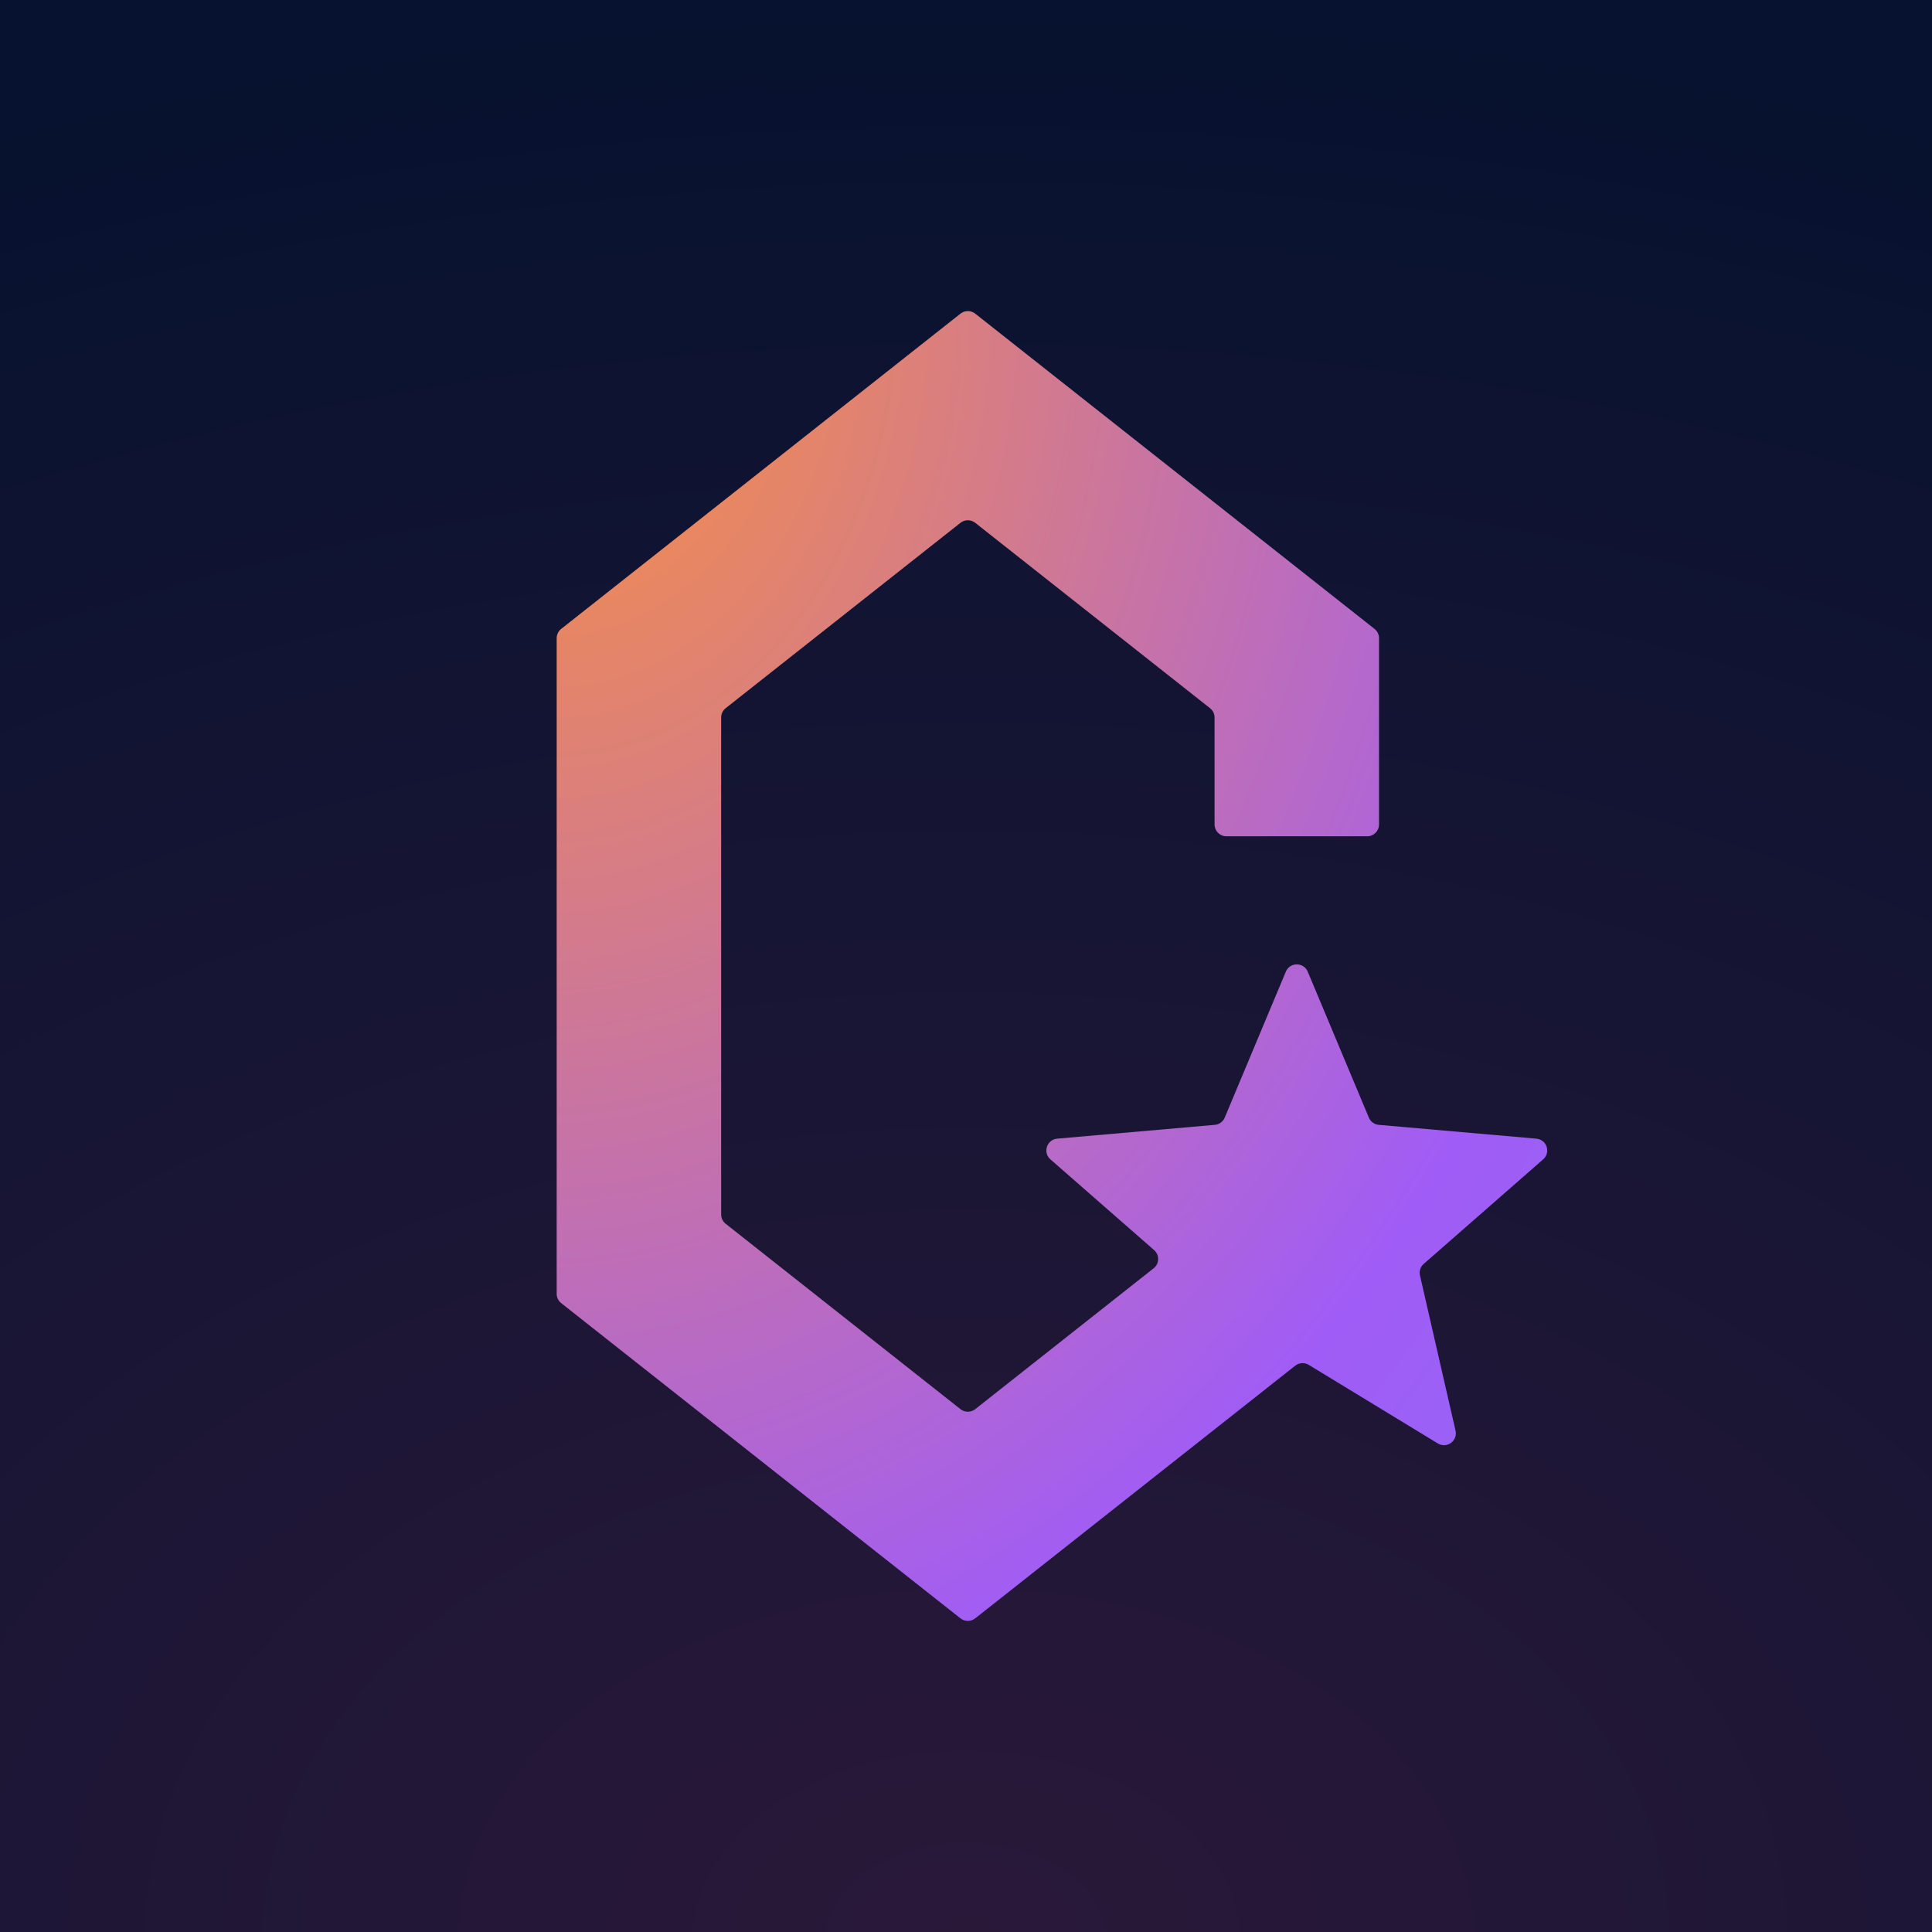
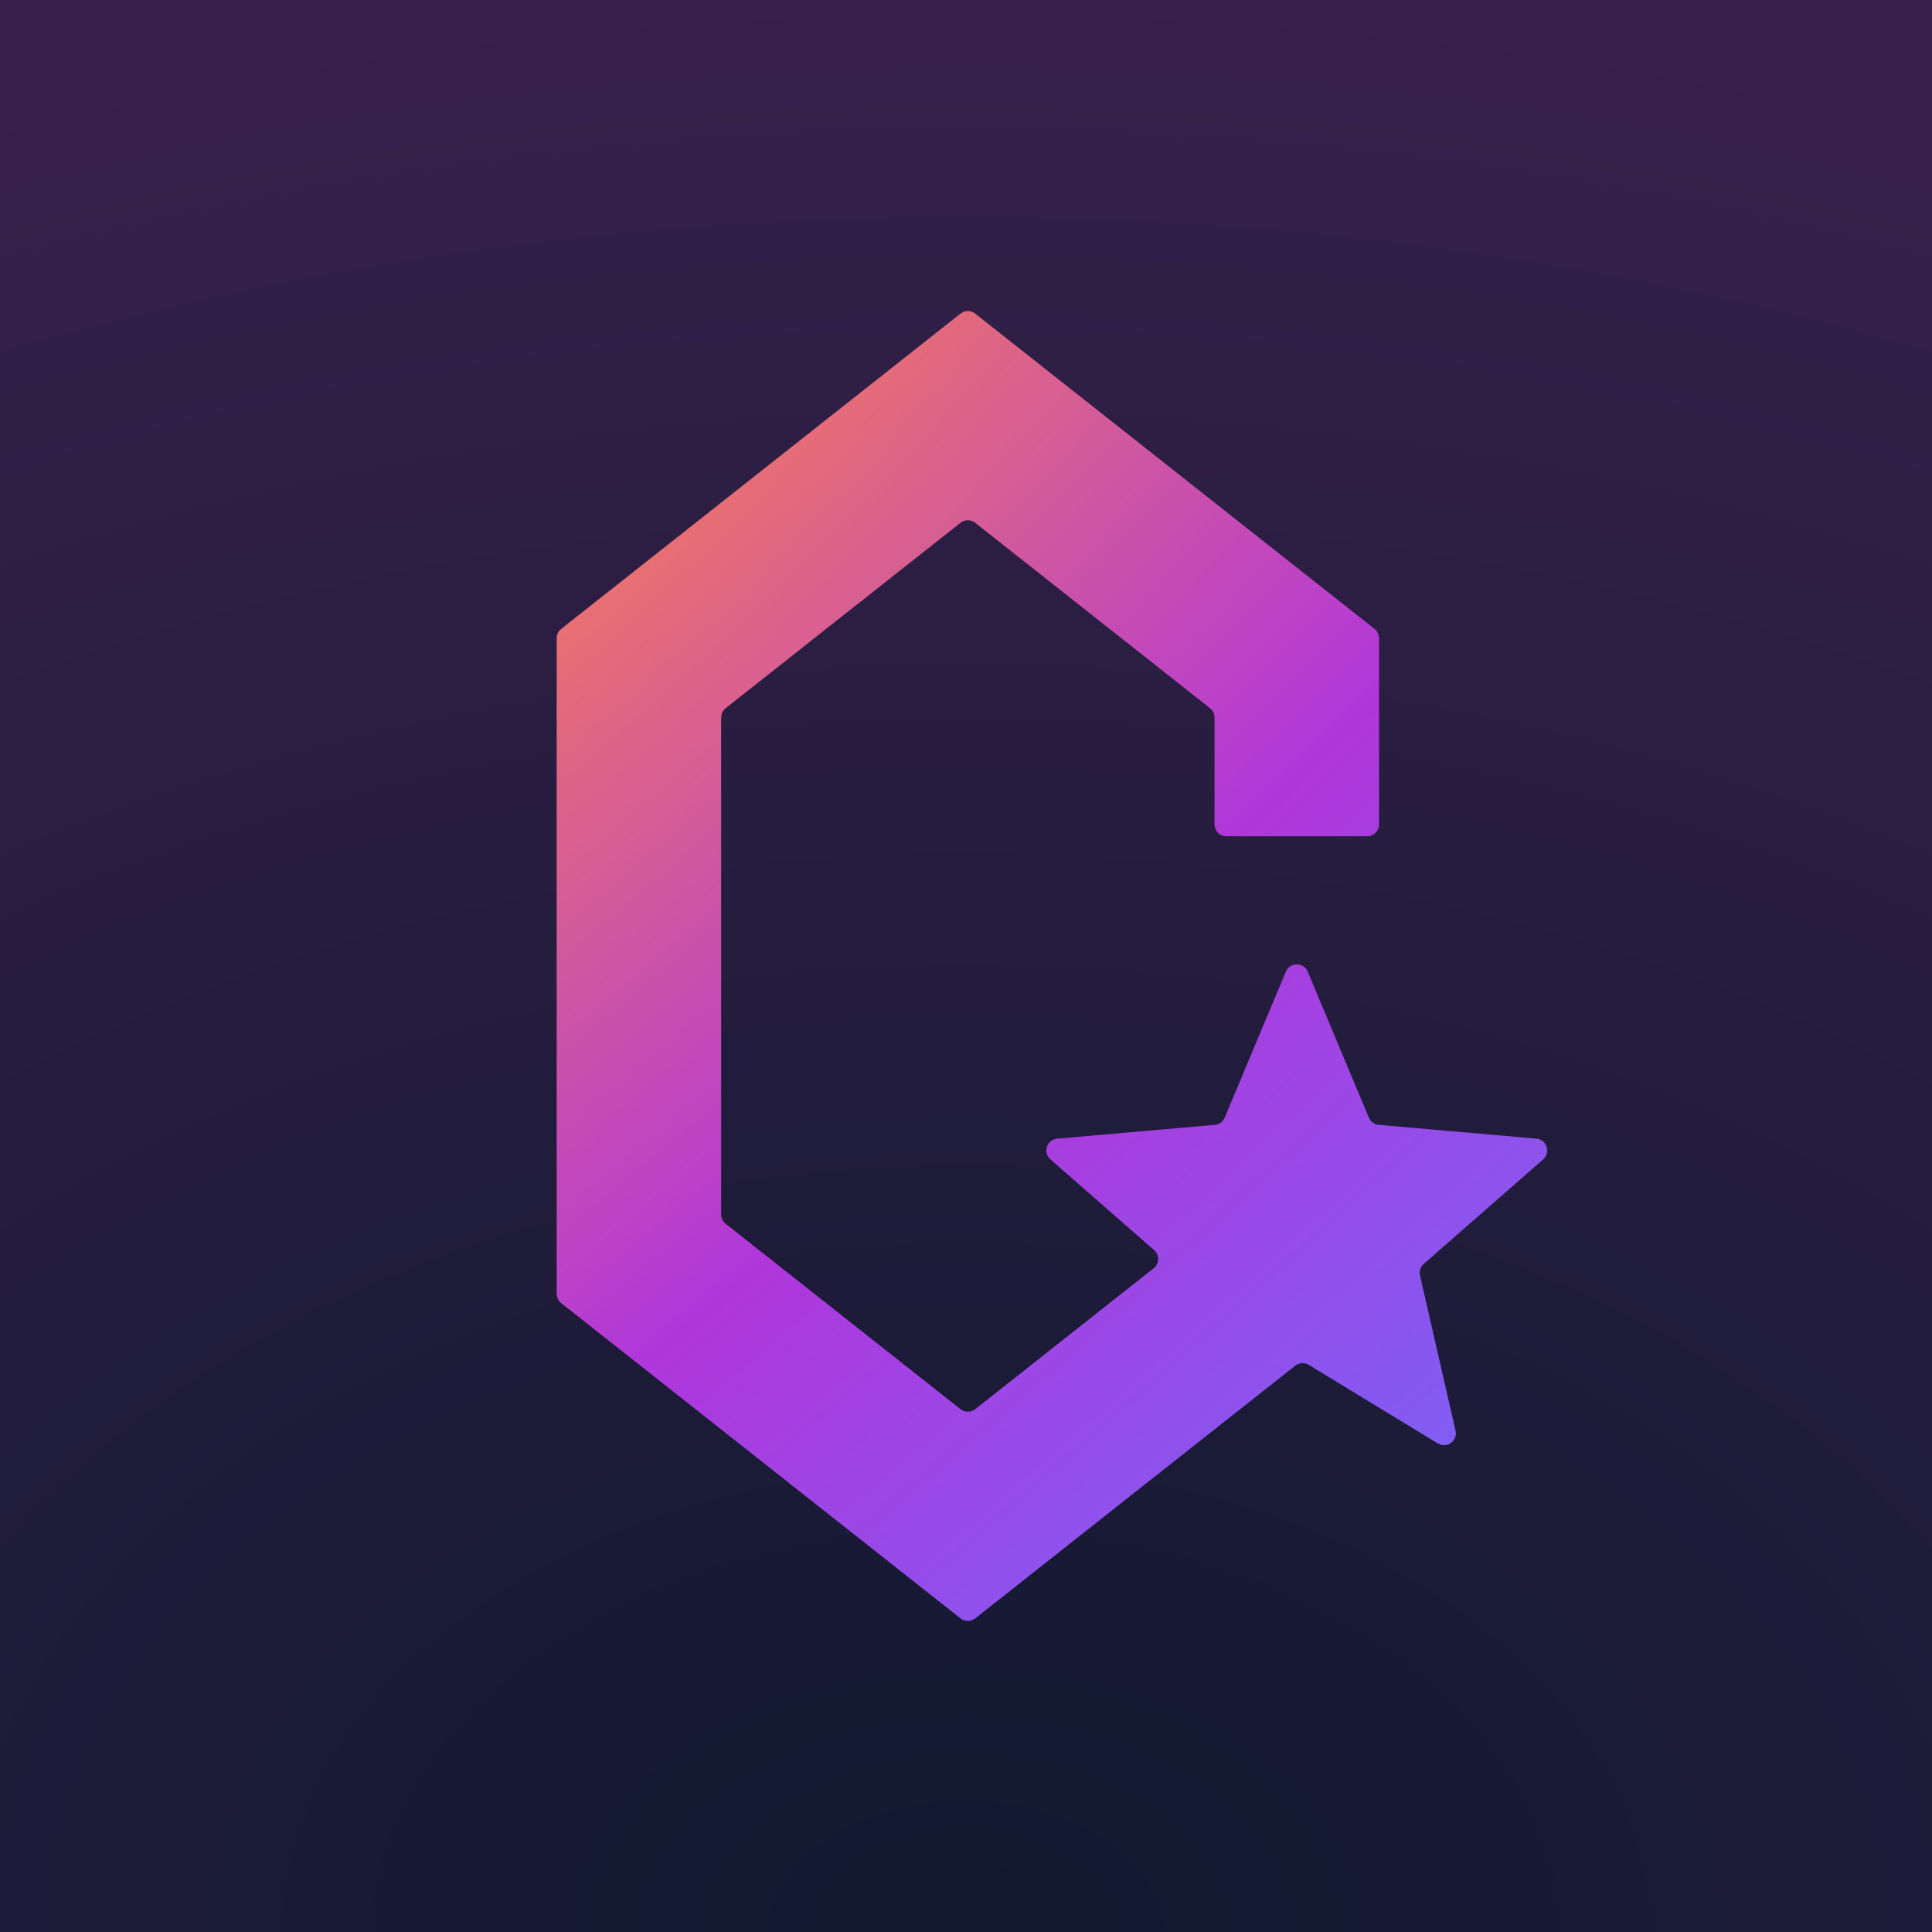
<svg xmlns="http://www.w3.org/2000/svg" width="236" height="236" viewBox="0 0 236 236" fill="none">
-   <rect width="236" height="236" fill="url(#paint0_radial_11086_22059)" />
-   <path d="M167.903 76.822C168.25 77.096 168.453 77.513 168.453 77.955V100.709C168.453 101.508 167.804 102.156 167.003 102.156H149.812C149.011 102.156 148.362 101.508 148.362 100.709V87.645C148.362 87.203 148.16 86.785 147.812 86.511L119.126 63.863C118.598 63.447 117.853 63.447 117.326 63.863L88.641 86.511C88.293 86.785 88.091 87.203 88.091 87.645V148.352C88.091 148.794 88.293 149.212 88.641 149.486L117.326 172.134C117.853 172.55 118.598 172.55 119.126 172.134L140.922 154.925C141.632 154.364 141.659 153.299 140.978 152.704L128.311 141.619C127.352 140.78 127.869 139.203 129.14 139.091L148.392 137.404C148.929 137.357 149.396 137.016 149.604 136.52L157.069 118.692C157.565 117.507 159.249 117.507 159.745 118.692L167.21 136.52C167.418 137.016 167.884 137.357 168.421 137.404L187.675 139.091C188.946 139.203 189.464 140.78 188.504 141.619L173.912 154.389C173.511 154.74 173.336 155.281 173.455 155.799L177.8 174.764C178.086 176.012 176.726 176.987 175.631 176.32L159.872 166.724C159.353 166.408 158.692 166.448 158.216 166.824L119.126 197.688C118.598 198.104 117.853 198.104 117.326 197.688L68.55 159.179C68.203 158.904 68 158.487 68 158.045V77.955C68 77.513 68.203 77.096 68.55 76.822L117.326 38.312C117.853 37.896 118.598 37.896 119.126 38.312L167.903 76.822Z" fill="url(#paint1_radial_11086_22059)" />
+   <rect width="236" height="236" fill="url(#paint0_radial_11108_21574)" />
+   <path d="M167.903 76.822C168.25 77.096 168.453 77.513 168.453 77.955V100.709C168.453 101.508 167.804 102.156 167.003 102.156H149.812C149.011 102.156 148.362 101.508 148.362 100.709V87.645C148.362 87.203 148.16 86.785 147.812 86.511L119.126 63.863C118.598 63.447 117.853 63.447 117.326 63.863L88.641 86.511C88.293 86.785 88.091 87.203 88.091 87.645V148.352C88.091 148.794 88.293 149.212 88.641 149.486L117.326 172.134C117.853 172.55 118.598 172.55 119.126 172.134L140.922 154.925C141.632 154.364 141.659 153.299 140.978 152.704L128.311 141.619C127.352 140.78 127.869 139.203 129.14 139.091L148.392 137.404C148.929 137.357 149.396 137.016 149.604 136.52L157.069 118.692C157.565 117.507 159.249 117.507 159.745 118.692L167.21 136.52C167.418 137.016 167.884 137.357 168.421 137.404L187.675 139.091C188.946 139.203 189.464 140.78 188.504 141.619L173.912 154.389C173.511 154.74 173.336 155.281 173.455 155.799L177.8 174.764C178.086 176.012 176.726 176.987 175.631 176.32L159.872 166.724C159.353 166.408 158.692 166.448 158.216 166.824L119.126 197.688C118.598 198.104 117.853 198.104 117.326 197.688L68.55 159.179C68.203 158.904 68 158.487 68 158.045V77.955C68 77.513 68.203 77.096 68.55 76.822L117.326 38.312C117.853 37.896 118.598 37.896 119.126 38.312L167.903 76.822Z" fill="url(#paint1_radial_11108_21574)" />
+   <path d="M167.903 76.822C168.25 77.096 168.453 77.513 168.453 77.955V100.709C168.453 101.508 167.804 102.156 167.003 102.156H149.812C149.011 102.156 148.362 101.508 148.362 100.709V87.645C148.362 87.203 148.16 86.785 147.812 86.511L119.126 63.863C118.598 63.447 117.853 63.447 117.326 63.863L88.641 86.511C88.293 86.785 88.091 87.203 88.091 87.645V148.352C88.091 148.794 88.293 149.212 88.641 149.486L117.326 172.134C117.853 172.55 118.598 172.55 119.126 172.134L140.922 154.925C141.632 154.364 141.659 153.299 140.978 152.704L128.311 141.619C127.352 140.78 127.869 139.203 129.14 139.091L148.392 137.404C148.929 137.357 149.396 137.016 149.604 136.52L157.069 118.692C157.565 117.507 159.249 117.507 159.745 118.692L167.21 136.52C167.418 137.016 167.884 137.357 168.421 137.404L187.675 139.091C188.946 139.203 189.464 140.78 188.504 141.619L173.912 154.389C173.511 154.74 173.336 155.281 173.455 155.799L177.8 174.764C178.086 176.012 176.726 176.987 175.631 176.32L159.872 166.724C159.353 166.408 158.692 166.448 158.216 166.824L119.126 197.688C118.598 198.104 117.853 198.104 117.326 197.688L68.55 159.179C68.203 158.904 68 158.487 68 158.045V77.955C68 77.513 68.203 77.096 68.55 76.822L117.326 38.312C117.853 37.896 118.598 37.896 119.126 38.312L167.903 76.822Z" fill="white" fill-opacity="0.04" />
  <defs>
-     <radialGradient id="paint0_radial_11086_22059" cx="0" cy="0" r="1" gradientUnits="userSpaceOnUse" gradientTransform="translate(118 236) rotate(-90) scale(236 342.776)">
-       <stop stop-color="#2A1839" />
-       <stop offset="1" stop-color="#06122F" />
+     <radialGradient id="paint0_radial_11108_21574" cx="0" cy="0" r="1" gradientUnits="userSpaceOnUse" gradientTransform="translate(118 236) rotate(-90) scale(236 342.776)">
+       <stop stop-color="#101930" />
+       <stop offset="1" stop-color="#37204A" />
    </radialGradient>
-     <radialGradient id="paint1_radial_11086_22059" cx="0" cy="0" r="1" gradientTransform="matrix(201.667 256.092 -193.67 266.667 68 37.5402)" gradientUnits="userSpaceOnUse">
-       <stop stop-color="#F9913E" />
-       <stop offset="0.481" stop-color="#A05CF6" />
-       <stop offset="1" stop-color="#7188F3" />
+     <radialGradient id="paint1_radial_11108_21574" cx="0" cy="0" r="1" gradientUnits="userSpaceOnUse" gradientTransform="translate(57.5 52.5) rotate(46.7475) scale(208.694 760.491)">
+       <stop stop-color="#FB7E47" />
+       <stop offset="0.481" stop-color="#AD2EDA" />
+       <stop offset="1" stop-color="#636AFF" />
    </radialGradient>
  </defs>
</svg>
